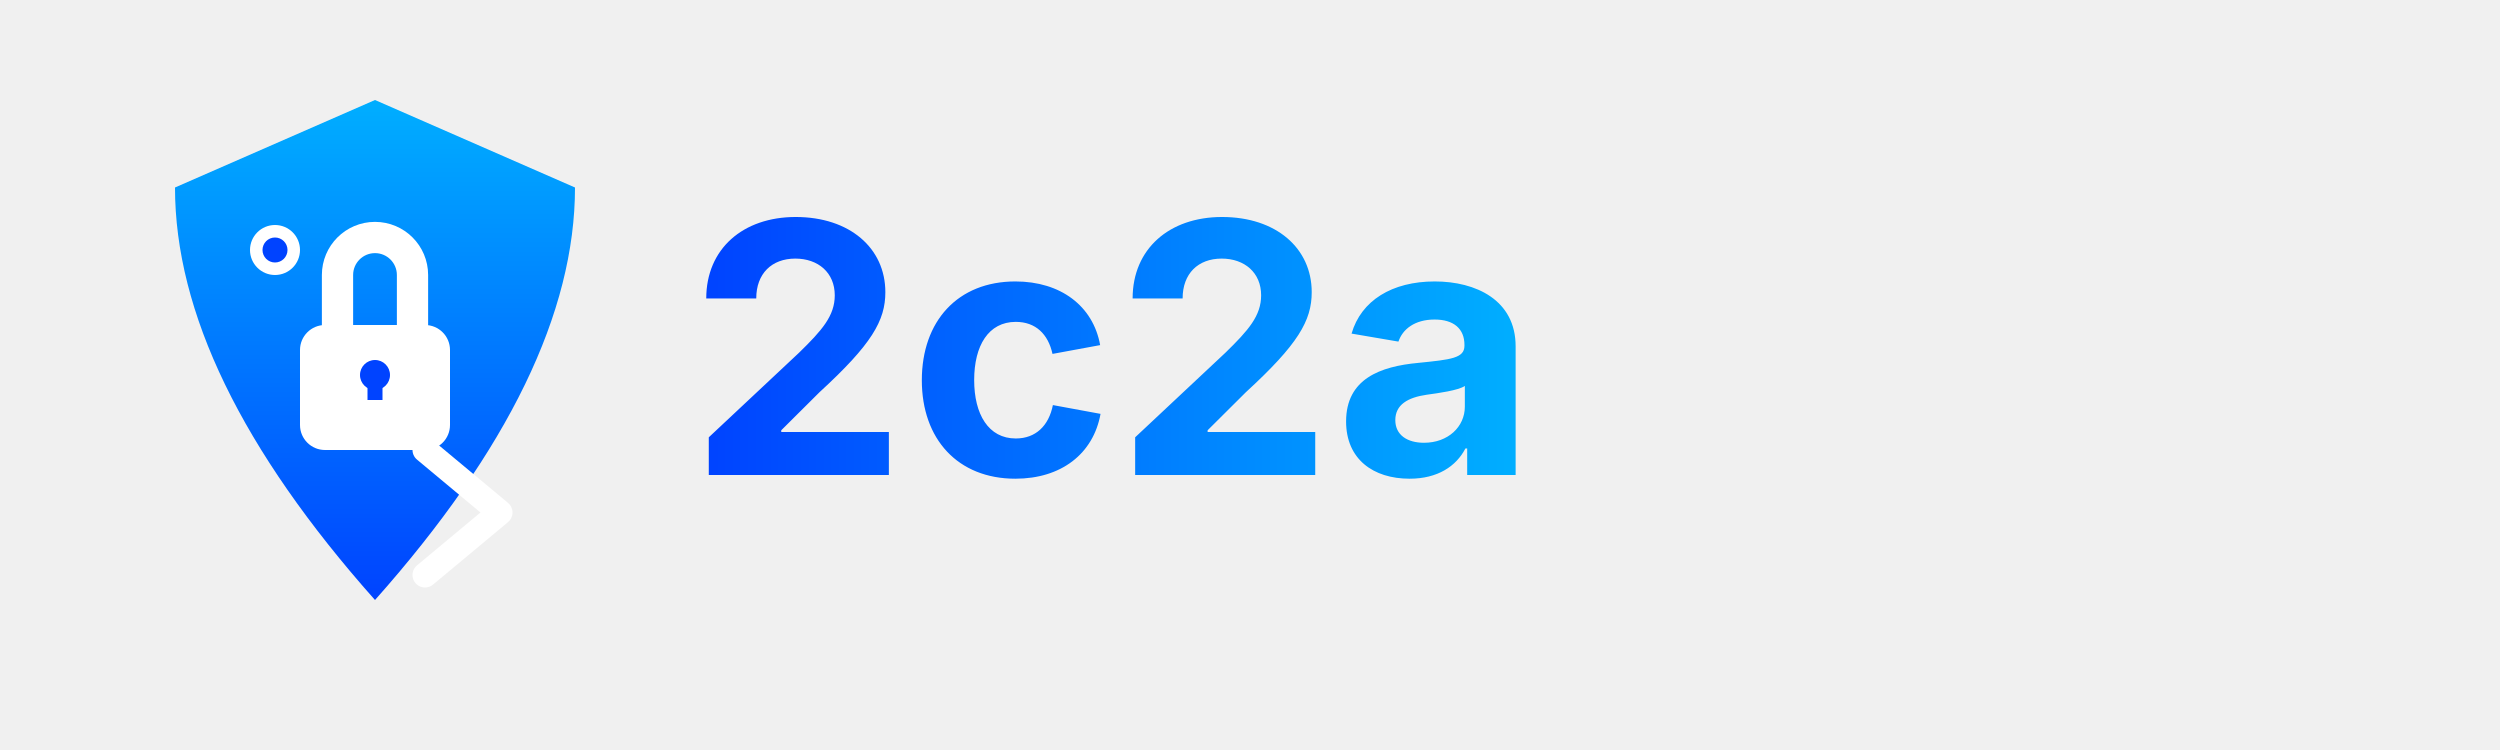
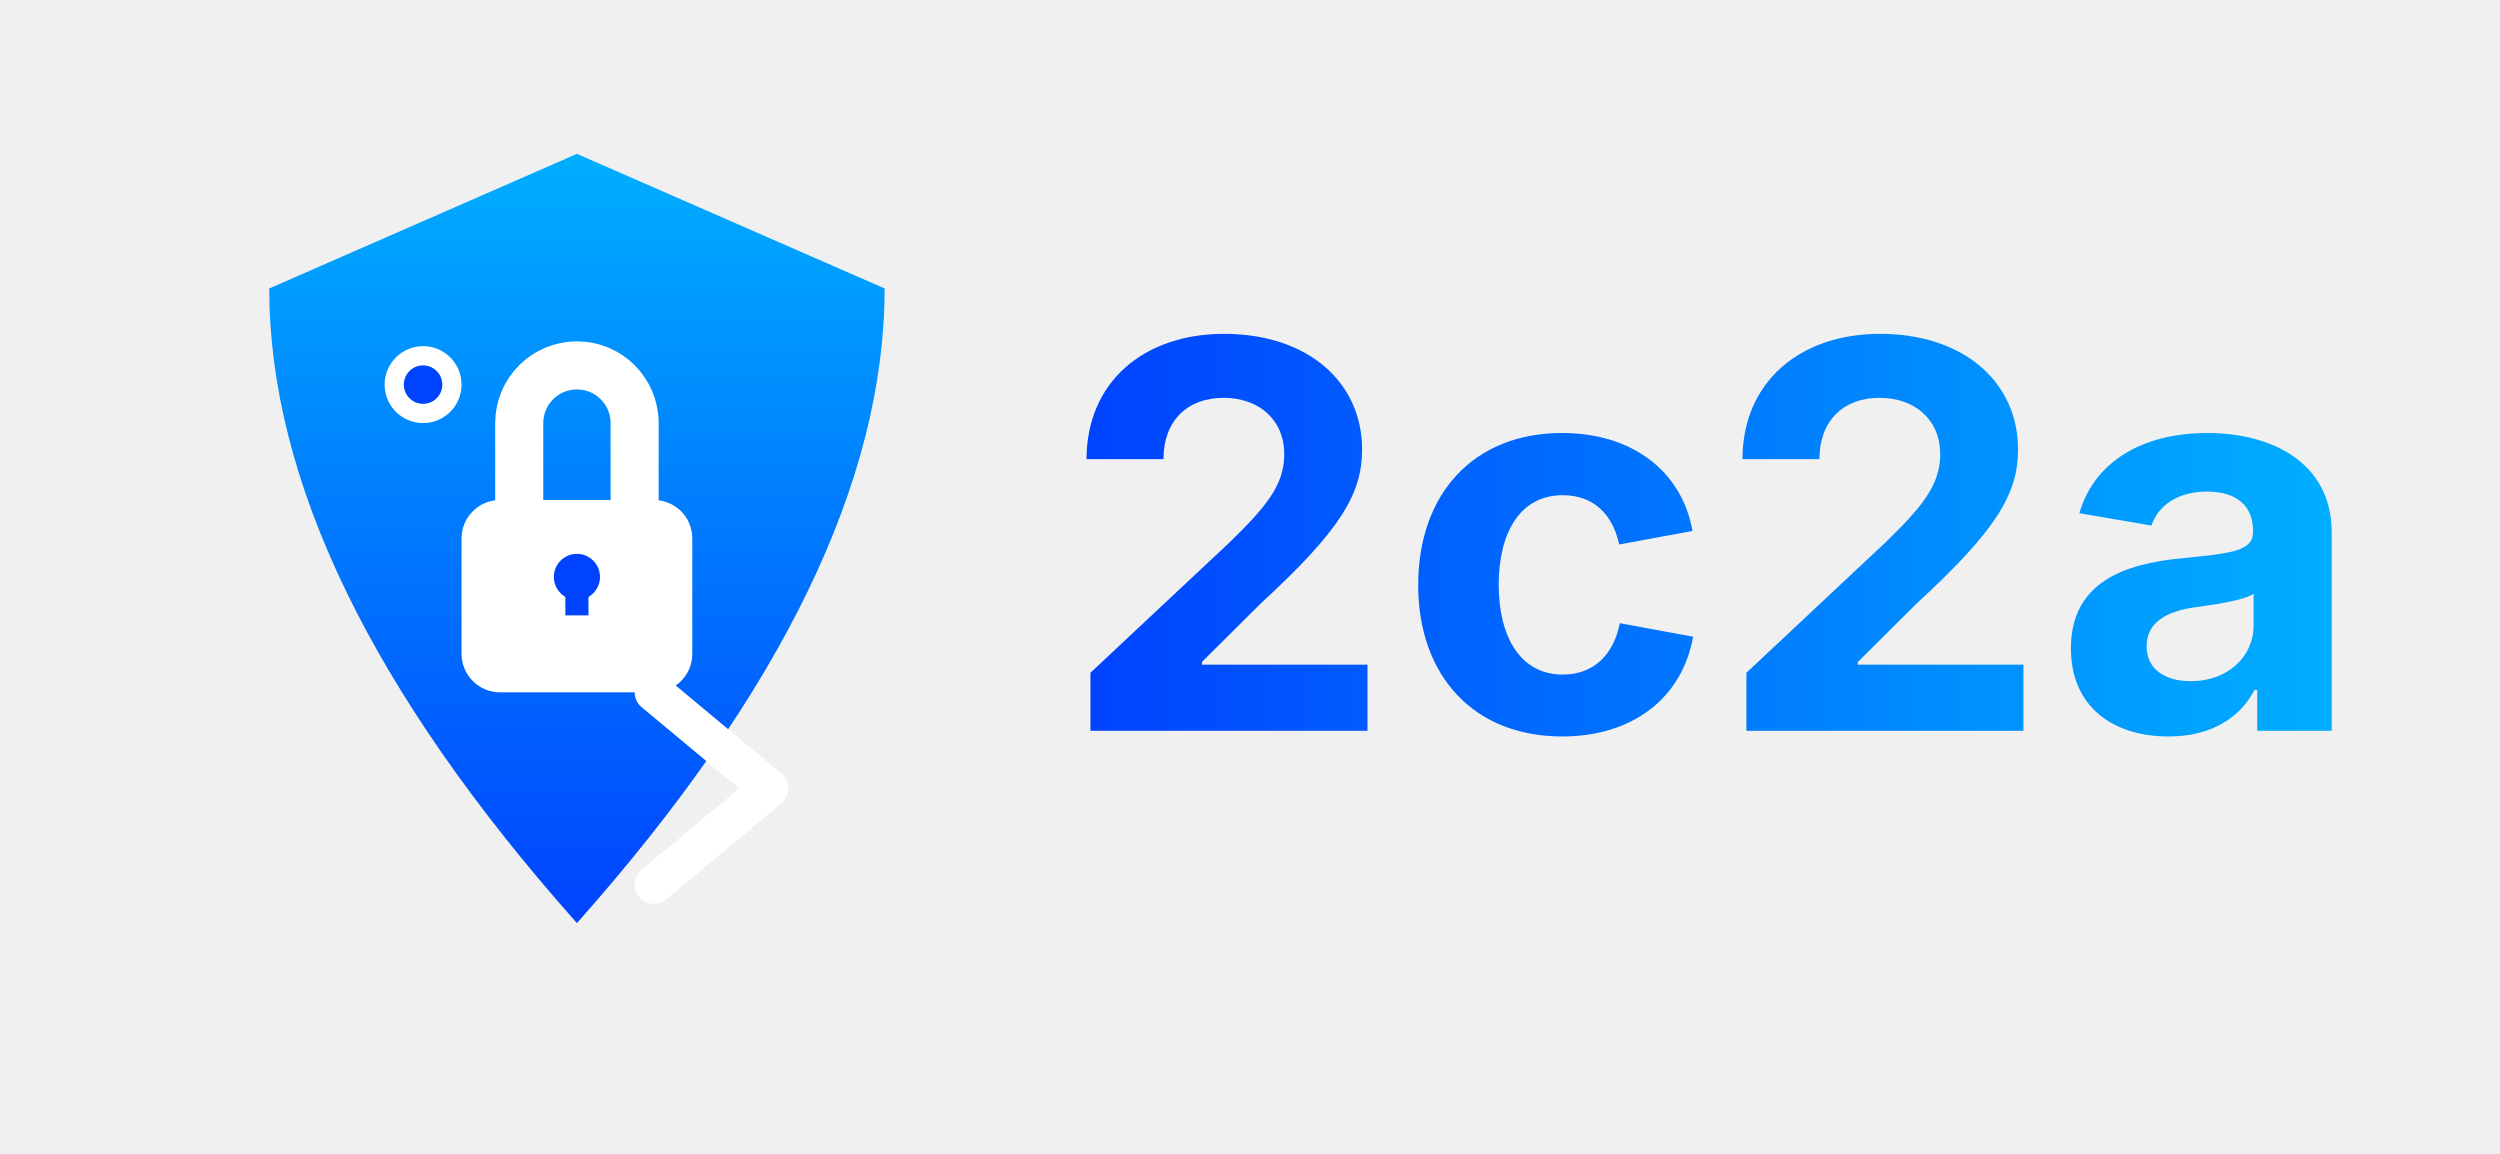
- <svg xmlns="http://www.w3.org/2000/svg" viewBox="0 0 200 60" width="200" height="60">
+ <svg xmlns="http://www.w3.org/2000/svg" viewBox="0 0 130 60" width="130" height="60">
  <defs>
    <linearGradient id="shieldGrad" x1="0%" y1="0%" x2="0%" y2="100%">
      <stop offset="0%" stop-color="#00aeff" />
      <stop offset="100%" stop-color="#0043ff" />
    </linearGradient>
    <linearGradient id="textGrad" x1="0%" y1="0%" x2="100%" y2="0%">
      <stop offset="0%" stop-color="#0043ff" />
      <stop offset="100%" stop-color="#00aeff" />
    </linearGradient>
  </defs>
  <g transform="translate(8, 6)">
    <path d="M22 2 L38 9 Q38 24 22 42 Q6 24 6 9 Z" fill="url(#shieldGrad)" stroke="none" />
    <rect x="16" y="20" width="12" height="10" rx="2" fill="#ffffff" />
    <path d="M19 20 V16 a3 3 0 0 1 6 0 v4" fill="none" stroke="#ffffff" stroke-width="2.5" stroke-linecap="round" />
    <circle cx="22" cy="24" r="1.2" fill="#0043ff" />
    <path d="M21.4 24 h1.2 v2 h-1.2 z" fill="#0043ff" />
    <g transform="translate(26, 30)">
      <path d="M0 0 L6 5 L0 10" fill="none" stroke="#ffffff" stroke-width="2" stroke-linecap="round" stroke-linejoin="round" />
    </g>
    <circle cx="14" cy="14" r="2" fill="#ffffff" />
    <circle cx="14" cy="14" r="1" fill="#0043ff" />
  </g>
  <text x="55" y="38" font-family="system-ui, -apple-system, sans-serif" font-size="28" font-weight="bold" fill="url(#textGrad)">2c2a</text>
</svg>
